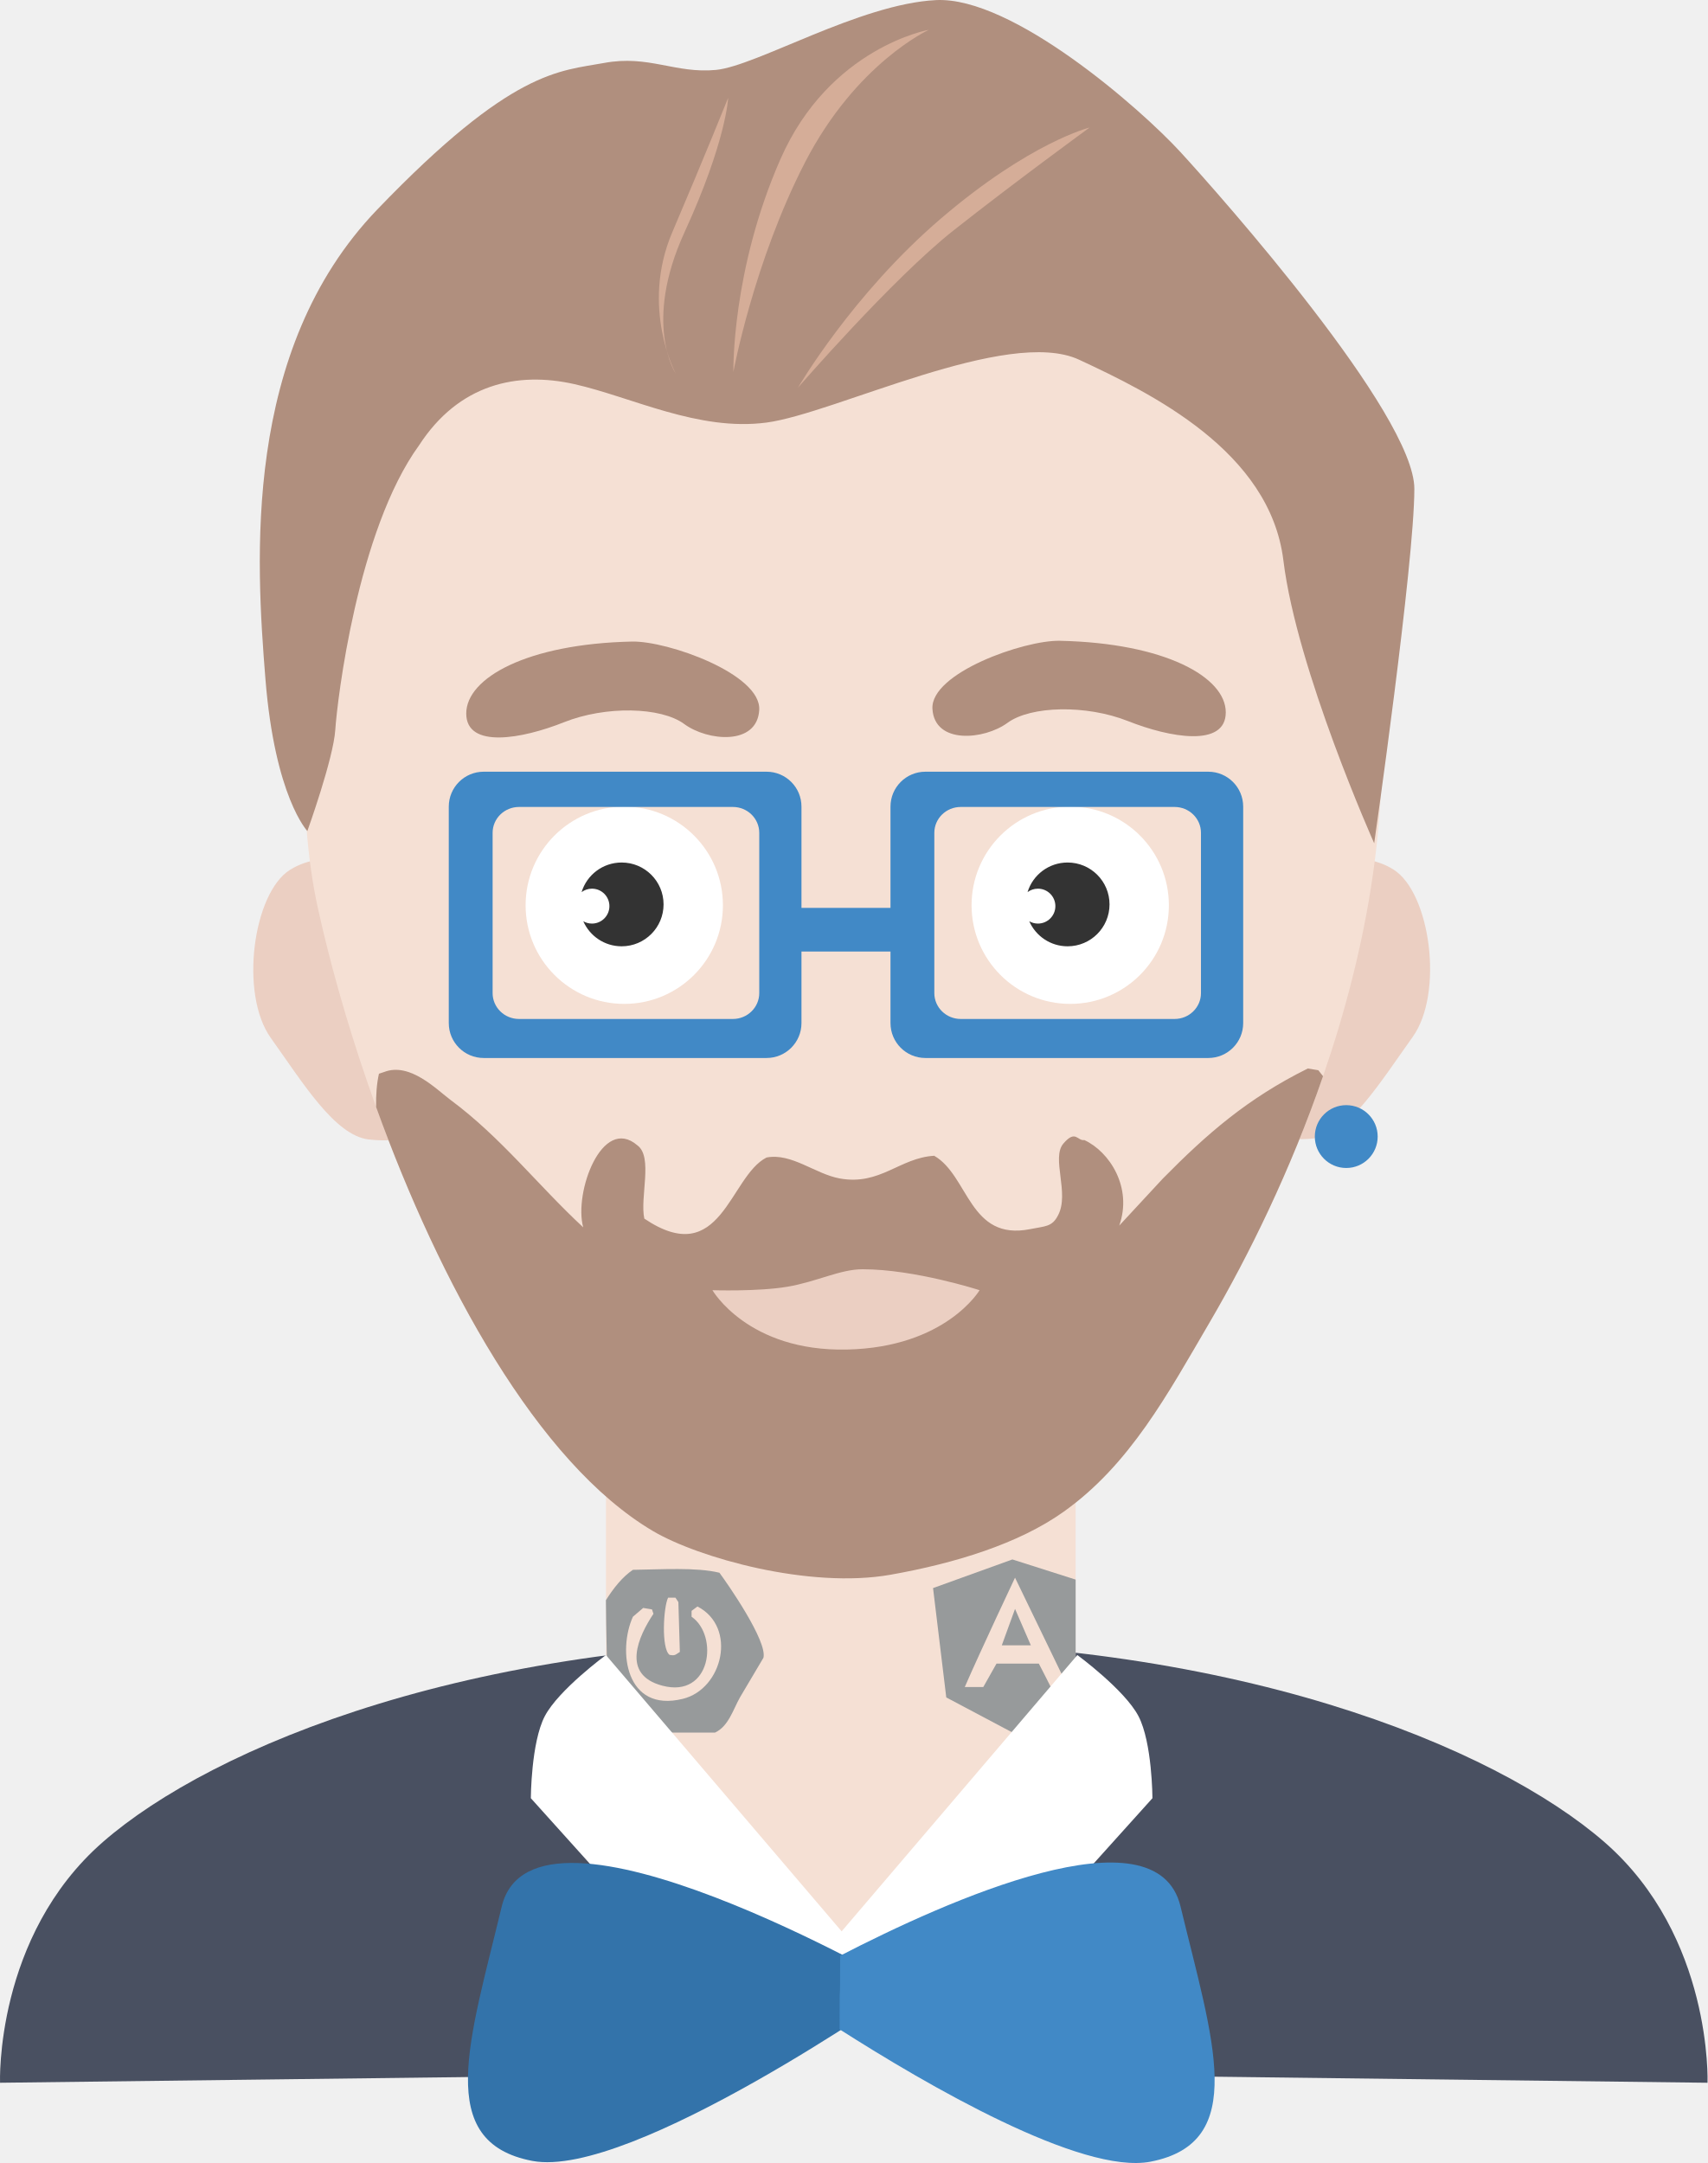
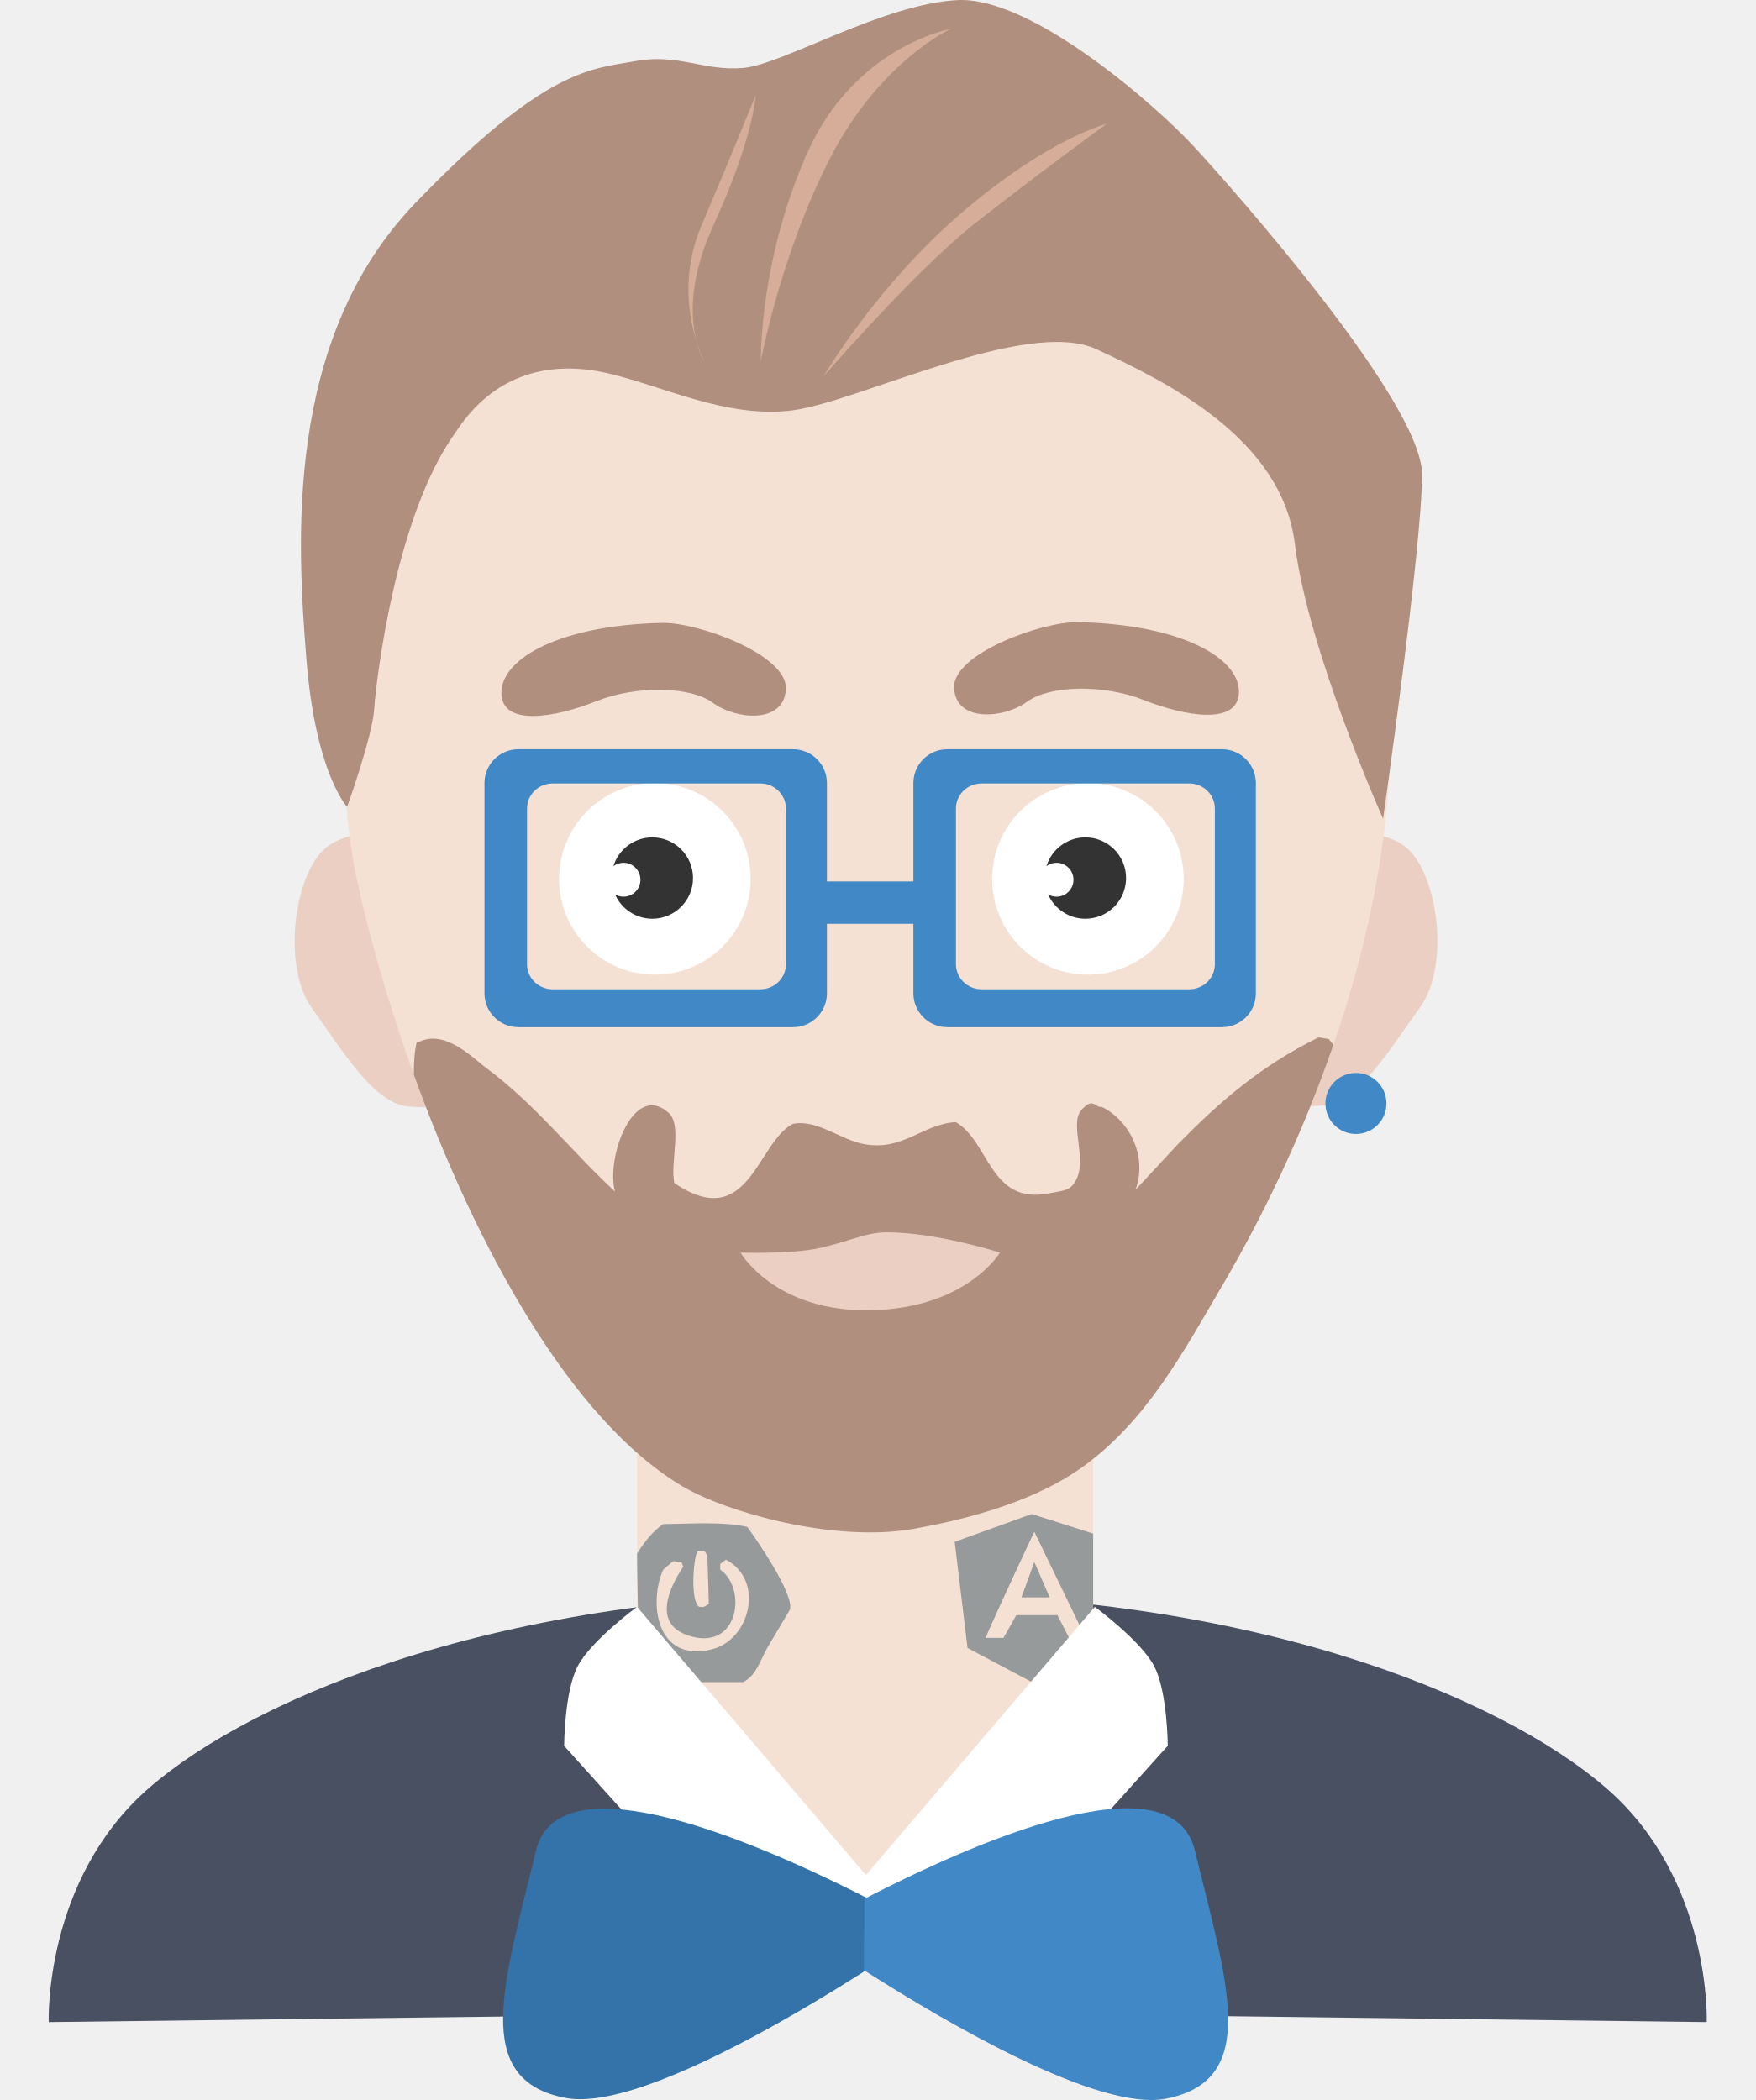
- <svg xmlns="http://www.w3.org/2000/svg" version="1.0" x="0px" y="0px" width="402.035px" height="509.297px" viewBox="0 0 402.035 509.297" enable-background="new 0 0 402.035 509.297" xml:space="preserve">
+ <svg xmlns="http://www.w3.org/2000/svg" version="1.0" x="0px" y="0px" width="42.035px" height="50.297px" viewBox="0 0 402.035 509.297" enable-background="new 0 0 402.035 509.297" xml:space="preserve">
  <g id="jacket_2_">
    <path id="shoulders_2_" fill-rule="evenodd" clip-rule="evenodd" fill="#495061" d="M402.025,490.403   c0,0,1.275-34.418-24.249-56.648c-25.523-22.231-87.921-48.58-178.784-47.207c-90.862,1.373,35.346,101.803,35.346,101.803   L402.025,490.403z" />
    <path id="shoulders_1_" fill-rule="evenodd" clip-rule="evenodd" fill="#495061" d="M0.011,490.403c0,0-1.275-34.464,24.255-56.724   c25.53-22.261,87.943-48.645,178.828-47.271c90.885,1.374-35.355,101.94-35.355,101.94s-56.796,0.696-104.288,1.278   C29.329,490.043,0.011,490.403,0.011,490.403z" />
  </g>
  <g id="head">
    <path id="ear_1_" fill-rule="evenodd" clip-rule="evenodd" fill="#EBCFC2" d="M88.405,203.989c0,0-11.463-4.608-20.133,0.824   c-8.67,5.432-11.941,29.186-4.52,39.57c7.422,10.383,15.031,22.937,23.009,23.907c7.979,0.969,17.257-1.649,17.257-1.649   l-3.287-31.738L88.405,203.989z" />
    <path id="ear" fill-rule="evenodd" clip-rule="evenodd" fill="#EBCFC2" d="M307.924,203.903c0,0,11.469-4.595,20.144,0.822   c8.675,5.417,11.948,29.106,4.522,39.46c-7.426,10.355-15.039,22.874-23.022,23.841c-7.983,0.967-17.266-1.644-17.266-1.644   l3.289-31.651L307.924,203.903z" />
    <path id="earring" fill-rule="evenodd" clip-rule="evenodd" fill="#4189C6" d="M316.968,260.216c4.087,0,7.4,3.313,7.4,7.399   c0,4.086-3.313,7.399-7.4,7.399c-4.087,0-7.4-3.313-7.4-7.399C309.569,263.529,312.882,260.216,316.968,260.216z" />
    <path id="neck" fill-rule="evenodd" clip-rule="evenodd" fill="#F5E0D4" d="M253.253,348.185h-110.59v83.31l55.37,25l55.22-25   V348.185z" />
    <path id="face" fill-rule="evenodd" clip-rule="evenodd" fill="#F5E0D4" d="M192.816,45.238   c69.763-1.072,109.353,34.35,125.797,86.731c20.207,64.371-9.413,137.683-33.71,179.217c-9.957,17.021-18.84,33.648-34.532,44.804   c-10.57,7.515-25.525,12.109-40.699,14.798c-19.135,3.39-45.278-4-55.91-10.276c-37.977-22.419-67.749-96-78.931-146.744   c-5.022-22.79-4.018-55.379,2.056-76.044c11.928-40.586,34.336-69.057,71.942-83.854c9.257-3.643,19.697-5.377,30.421-7.399   C183.772,46.061,188.295,45.649,192.816,45.238z" />
    <path id="eye" fill-rule="evenodd" clip-rule="evenodd" fill="#FFFFFF" d="M146.979,189.927c12.828,0,23.227,10.398,23.227,23.224   c0,12.826-10.399,23.224-23.227,23.224c-12.828,0-23.227-10.398-23.227-23.224C123.751,200.325,134.151,189.927,146.979,189.927z" />
    <path id="pupill" fill-rule="evenodd" clip-rule="evenodd" fill="#333333" d="M156.233,212.945c0,5.45-4.42,9.87-9.87,9.87   c-4.04,0-7.51-2.43-9.03-5.9c0.6,0.35,1.3,0.55,2.04,0.55c2.27,0,4.11-1.84,4.11-4.11s-1.84-4.11-4.11-4.11   c-0.91,0-1.75,0.3-2.44,0.81c1.23-4.04,4.99-6.97,9.43-6.97C151.813,203.085,156.233,207.495,156.233,212.945z" />
    <path id="eye_1_" fill-rule="evenodd" clip-rule="evenodd" fill="#FFFFFF" d="M251.979,189.927   c12.828,0,23.227,10.398,23.227,23.224c0,12.826-10.399,23.224-23.227,23.224c-12.828,0-23.227-10.398-23.227-23.224   C228.751,200.325,239.151,189.927,251.979,189.927z" />
    <path id="pupill_1_" fill-rule="evenodd" clip-rule="evenodd" fill="#333333" d="M261.233,212.945c0,5.45-4.42,9.87-9.87,9.87   c-4.04,0-7.51-2.43-9.03-5.9c0.6,0.35,1.3,0.55,2.04,0.55c2.27,0,4.11-1.84,4.11-4.11s-1.84-4.11-4.11-4.11   c-0.91,0-1.75,0.3-2.44,0.81c1.23-4.04,4.99-6.97,9.43-6.97C256.813,203.085,261.233,207.495,261.233,212.945z" />
    <path id="glasses" fill-rule="evenodd" clip-rule="evenodd" fill="#4189C6" d="M187.883,213.768h25.077v10.276h-25.077V213.768z" />
    <path id="glasses_2_" fill-rule="evenodd" clip-rule="evenodd" fill="#4189C6" d="M180.483,181.705h-66.6   c-4.54,0-8.22,3.68-8.22,8.22v50.97c0,4.54,3.68,8.22,8.22,8.22h66.6c4.54,0,8.22-3.68,8.22-8.22v-50.97   C188.703,185.385,185.023,181.705,180.483,181.705z M178.763,233.835c0,3.36-2.78,6.09-6.21,6.09h-50.35   c-3.44,0-6.22-2.73-6.22-6.09v-37.74c0-3.36,2.78-6.09,6.22-6.09h50.35c3.43,0,6.21,2.73,6.21,6.09V233.835z" />
    <path id="glasses_1_" fill-rule="evenodd" clip-rule="evenodd" fill="#4189C6" d="M284.483,181.705h-66.6   c-4.54,0-8.22,3.68-8.22,8.22v50.97c0,4.54,3.68,8.22,8.22,8.22h66.6c4.54,0,8.22-3.68,8.22-8.22v-50.97   C292.703,185.385,289.023,181.705,284.483,181.705z M282.763,233.835c0,3.36-2.78,6.09-6.21,6.09h-50.35   c-3.44,0-6.22-2.73-6.22-6.09v-37.74c0-3.36,2.78-6.09,6.22-6.09h50.35c3.43,0,6.21,2.73,6.21,6.09V233.835z" />
    <path id="eyebrows_1_" fill-rule="evenodd" clip-rule="evenodd" fill="#B08F7E" d="M148.783,151.061   c-24.698,0.54-39.008,8.574-39.008,16.937c0,8.364,13.151,5.992,22.995,2.066c9.843-3.926,22.872-3.621,28.332,0.413   c5.46,4.034,17.164,5.165,17.656-3.305C179.25,158.702,157.203,150.878,148.783,151.061z" />
    <path id="eyebrows" fill-rule="evenodd" clip-rule="evenodd" fill="#B08F7E" d="M249.548,150.878   c24.728,0.537,39.055,8.531,39.055,16.853c0,8.322-13.166,5.962-23.022,2.055c-9.855-3.906-22.9-3.603-28.366,0.411   c-5.466,4.014-17.184,5.14-17.677-3.288C219.045,158.48,241.117,150.694,249.548,150.878z" />
    <path id="beard_1_" fill-rule="evenodd" clip-rule="evenodd" fill="#B08F7E" d="M311.503,253.395   c-7.69,22.29-17.52,42.26-26.6,57.79c-9.96,17.02-18.84,33.65-34.53,44.81c-10.57,7.51-25.53,12.1-40.7,14.79   c-19.14,3.39-45.28-4-55.91-10.27c-27.23-16.07-50.24-58.45-65.21-99.85c-0.05-2.84,0.14-5.52,0.67-7.85   c0.41-0.13,0.82-0.27,1.23-0.41c6.1-2.35,12.36,4.16,15.62,6.58c11.95,8.86,20.54,20.07,31.24,30   c-2.25-8.18,4.44-26.45,12.75-19.31c3.76,2.73,0.55,12.25,1.64,17.26c18.14,12.21,20-9.94,28.78-14.39   c5.9-1.13,11.45,3.89,17.27,4.94c9.49,1.7,14.05-4.87,22.2-5.35c8.17,4.72,8.23,20.15,22.61,17.27c3.57-0.72,5.17-0.5,6.57-3.29   c2.72-5.18-1.67-13.47,1.24-16.86c2.9-3.38,3.29-0.54,4.93-0.82c5.96,2.76,11.39,11.2,8.22,20.14c3.43-3.7,6.85-7.4,10.28-11.09   c10.42-10.56,19.89-18.84,34.12-25.9c0.82,0.14,1.65,0.27,2.47,0.41C310.763,252.465,311.133,252.925,311.503,253.395z" />
    <path id="mounth" fill-rule="evenodd" clip-rule="evenodd" fill="#EBCFC2" d="M167.739,303.787c0,0,8.352,14.478,31.655,13.976   c23.303-0.503,31.244-13.976,31.244-13.976s-15.235-4.932-27.544-4.932c-5.288,0-10.737,2.929-17.677,4.111   C178.476,304.147,167.739,303.787,167.739,303.787z" />
    <path id="angular_1_" fill-rule="evenodd" clip-rule="evenodd" fill="#979A9B" d="M238.36,367.185   c-6.226,2.244-12.452,4.499-18.678,6.743c1.034,8.582,2.08,17.164,3.113,25.746c5.392,2.857,10.796,5.725,16.188,8.582   c4.757-2.673,9.514-5.345,14.27-8.03v-28.296C248.284,370.348,243.328,368.766,238.36,367.185z M247.375,397.173   c0-0.074-2.789-5.468-2.789-5.468s-6.438,0-9.962,0c-1.034,1.839-2.079,3.678-3.113,5.517h-4.358   c3.736-8.582,11.83-25.746,11.83-25.746l12.452,25.746L247.375,397.173z" />
    <polygon id="angular" fill-rule="evenodd" clip-rule="evenodd" fill="#979A9B" points="242.712,387.412 235.864,387.412    238.986,378.831  " />
    <path id="spring_boot" fill-rule="evenodd" clip-rule="evenodd" fill="#979A9B" d="M169.389,370.317   c-5.438-1.343-13.797-0.763-20.371-0.691c-2.418,1.622-4.519,4.226-6.356,7.153c0,5.395,0.389,19.66,0.389,25.564   c1.694,2.451,3.467,4.492,4.93,5.609h20.371c3.173-1.492,4.192-5.293,5.87-8.287c1.84-3.108,3.684-6.215,5.524-9.323   C180.728,386.448,171.329,372.938,169.389,370.317z M157.304,376.187h1.726c0.231,0.345,0.459,0.691,0.691,1.036   c0.114,3.912,0.231,7.827,0.345,11.74c-1.105,0.68-1.088,0.932-2.417,0.691C155.65,388.195,156.21,378.313,157.304,376.187z    M160.757,400.011c-13.487,3.308-15.351-11.377-11.74-19.336c0.805-0.691,1.612-1.381,2.417-2.072   c0.691,0.114,1.381,0.231,2.072,0.345c0.114,0.345,0.231,0.691,0.345,1.036c-3.474,5.203-7.758,14.308,2.072,16.919   c11.567,3.073,13.317-11.819,6.906-16.228v-1.381c0.459-0.345,0.922-0.691,1.381-1.036   C173.629,383.141,170.18,397.701,160.757,400.011z" />
    <path id="collar_1_" fill-rule="evenodd" clip-rule="evenodd" fill="#FFFFFF" d="M253.659,389.696l-59.609,69.878l36.588,9.043   l40.699-45.215c0,0-0.045-13.113-3.289-19.319C264.804,397.877,253.659,389.696,253.659,389.696z" />
    <path id="collar" fill-rule="evenodd" clip-rule="evenodd" fill="#FFFFFF" d="M142.662,389.696l59.609,69.878l-36.588,9.043   l-40.699-45.215c0,0,0.045-13.113,3.289-19.319C131.517,397.877,142.662,389.696,142.662,389.696z" />
    <path id="hears" fill-rule="evenodd" clip-rule="evenodd" fill="#B08F7E" d="M72.364,195.682c0,0,6.133-17.02,6.578-23.841   c0.445-6.821,5.171-46.943,19.733-67.001c9.368-14.438,23.076-17.432,36.588-14.387c13.512,3.046,29.166,11.175,45.221,9.043   c16.055-2.132,56.817-22.612,73.587-14.798c16.77,7.815,44.946,21.469,48.099,47.27c3.152,25.801,21.377,66.59,21.377,66.59   s9.441-65.867,9.455-83.443c0.014-17.576-45.749-69.159-55.087-79.332S238.363-0.89,220.36,0.023   c-18.003,0.914-42.247,15.528-51.799,16.442c-9.552,0.914-15.83-3.592-26.31-1.644c-10.48,1.948-21.592,1.371-53.443,34.528   c-31.85,33.157-28.534,82.852-26.31,110.572C64.722,187.641,72.364,195.682,72.364,195.682z" />
    <path fill-rule="evenodd" clip-rule="evenodd" fill="#D5AD98" d="M159.106,87.987c0,0-7.832-11.734,2.056-33.295   c9.887-21.561,10.277-31.651,10.277-31.651s-5.6,13.958-13.155,31.651C150.728,72.385,159.106,87.987,159.106,87.987z" />
    <path fill-rule="evenodd" clip-rule="evenodd" fill="#D5AD98" d="M187.883,91.276c0,0,22.204-25.629,36.588-36.994   c14.384-11.365,32.066-24.252,32.066-24.252s-13.968,3.438-34.943,21.375C200.618,69.341,187.883,91.276,187.883,91.276z" />
    <path fill-rule="evenodd" clip-rule="evenodd" fill="#D5AD98" d="M172.672,87.576c0,0-0.479-23.829,11.1-50.148   C195.35,11.11,218.716,7.011,218.716,7.011s-17.107,7.784-29.188,31.24C177.447,61.706,172.672,87.576,172.672,87.576z" />
  </g>
  <g id="tie">
    <path id="tie_5_" fill-rule="evenodd" clip-rule="evenodd" fill="#3373AA" d="M212.889,468.099c0,0-87.234-50.614-94.774-19.142   c-7.54,31.472-16.014,55.419,7.217,59.845S212.889,468.099,212.889,468.099z" />
    <path id="tie_4_" fill-rule="evenodd" clip-rule="evenodd" fill="#4189C6" d="M197.809,460.493   c25.041-12.944,74.474-35.103,80.132-11.637c7.616,31.586,16.143,55.613-7.032,60.124c-16.286,3.17-52.9-18.183-73.228-31.156   C197.66,462.481,197.831,475.611,197.809,460.493z" />
  </g>
</svg>
